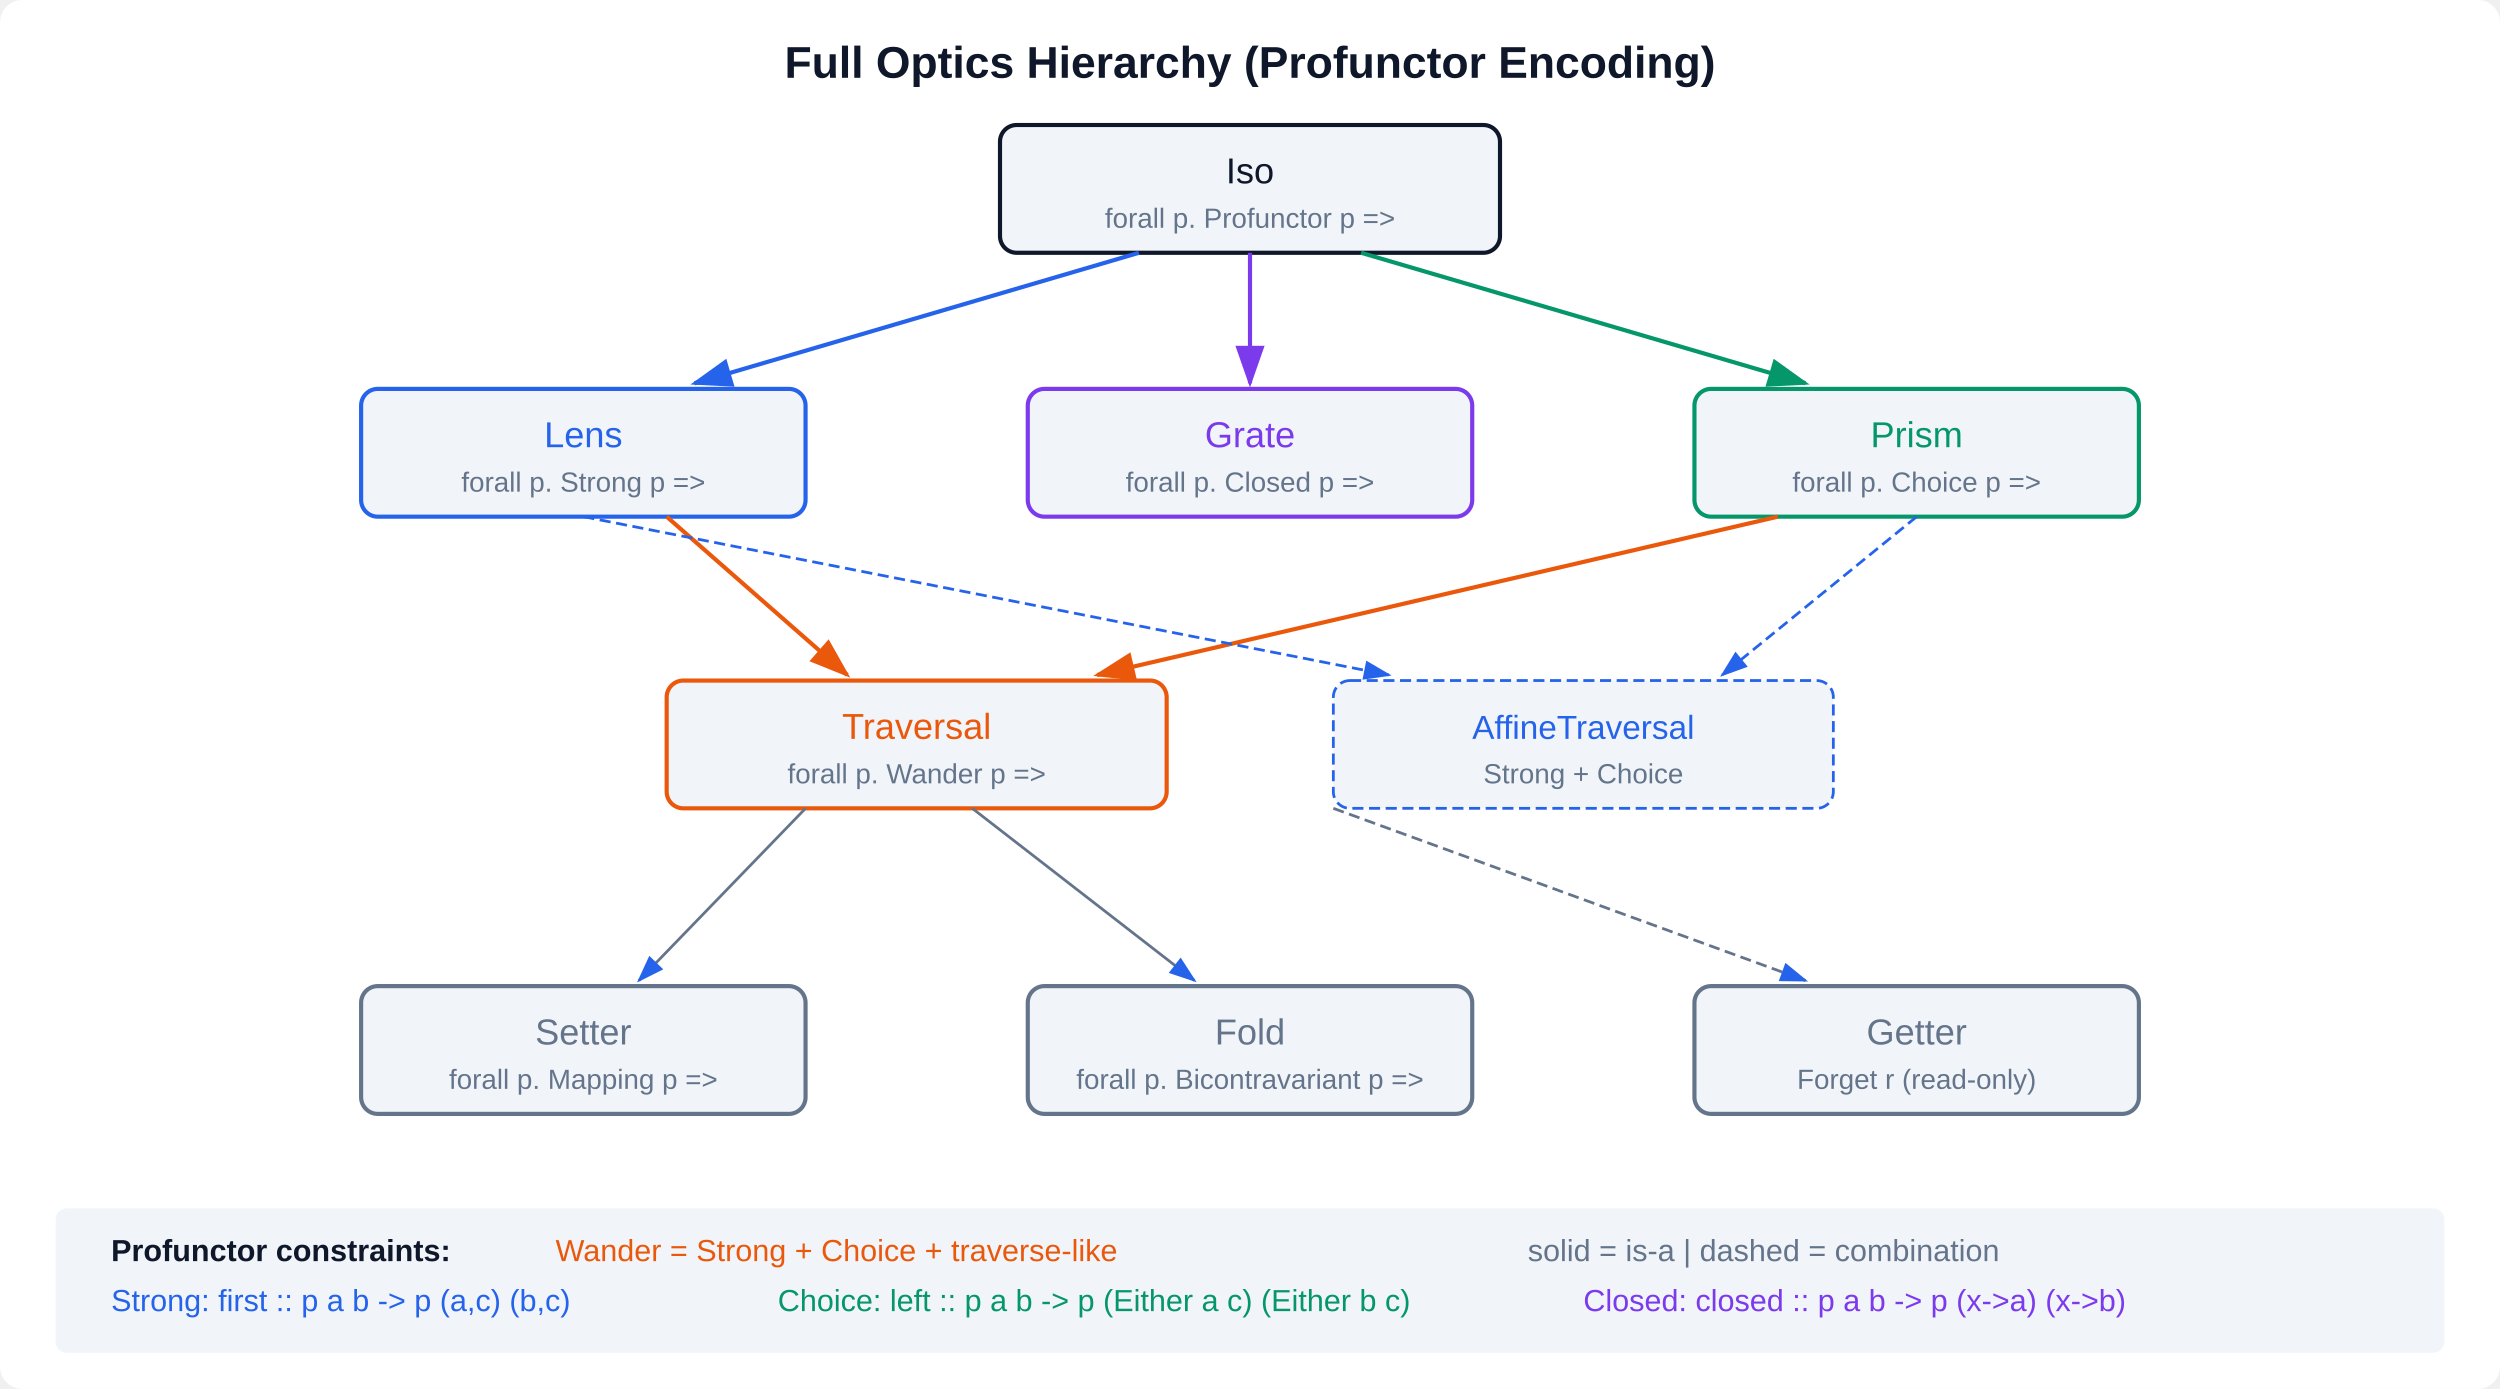
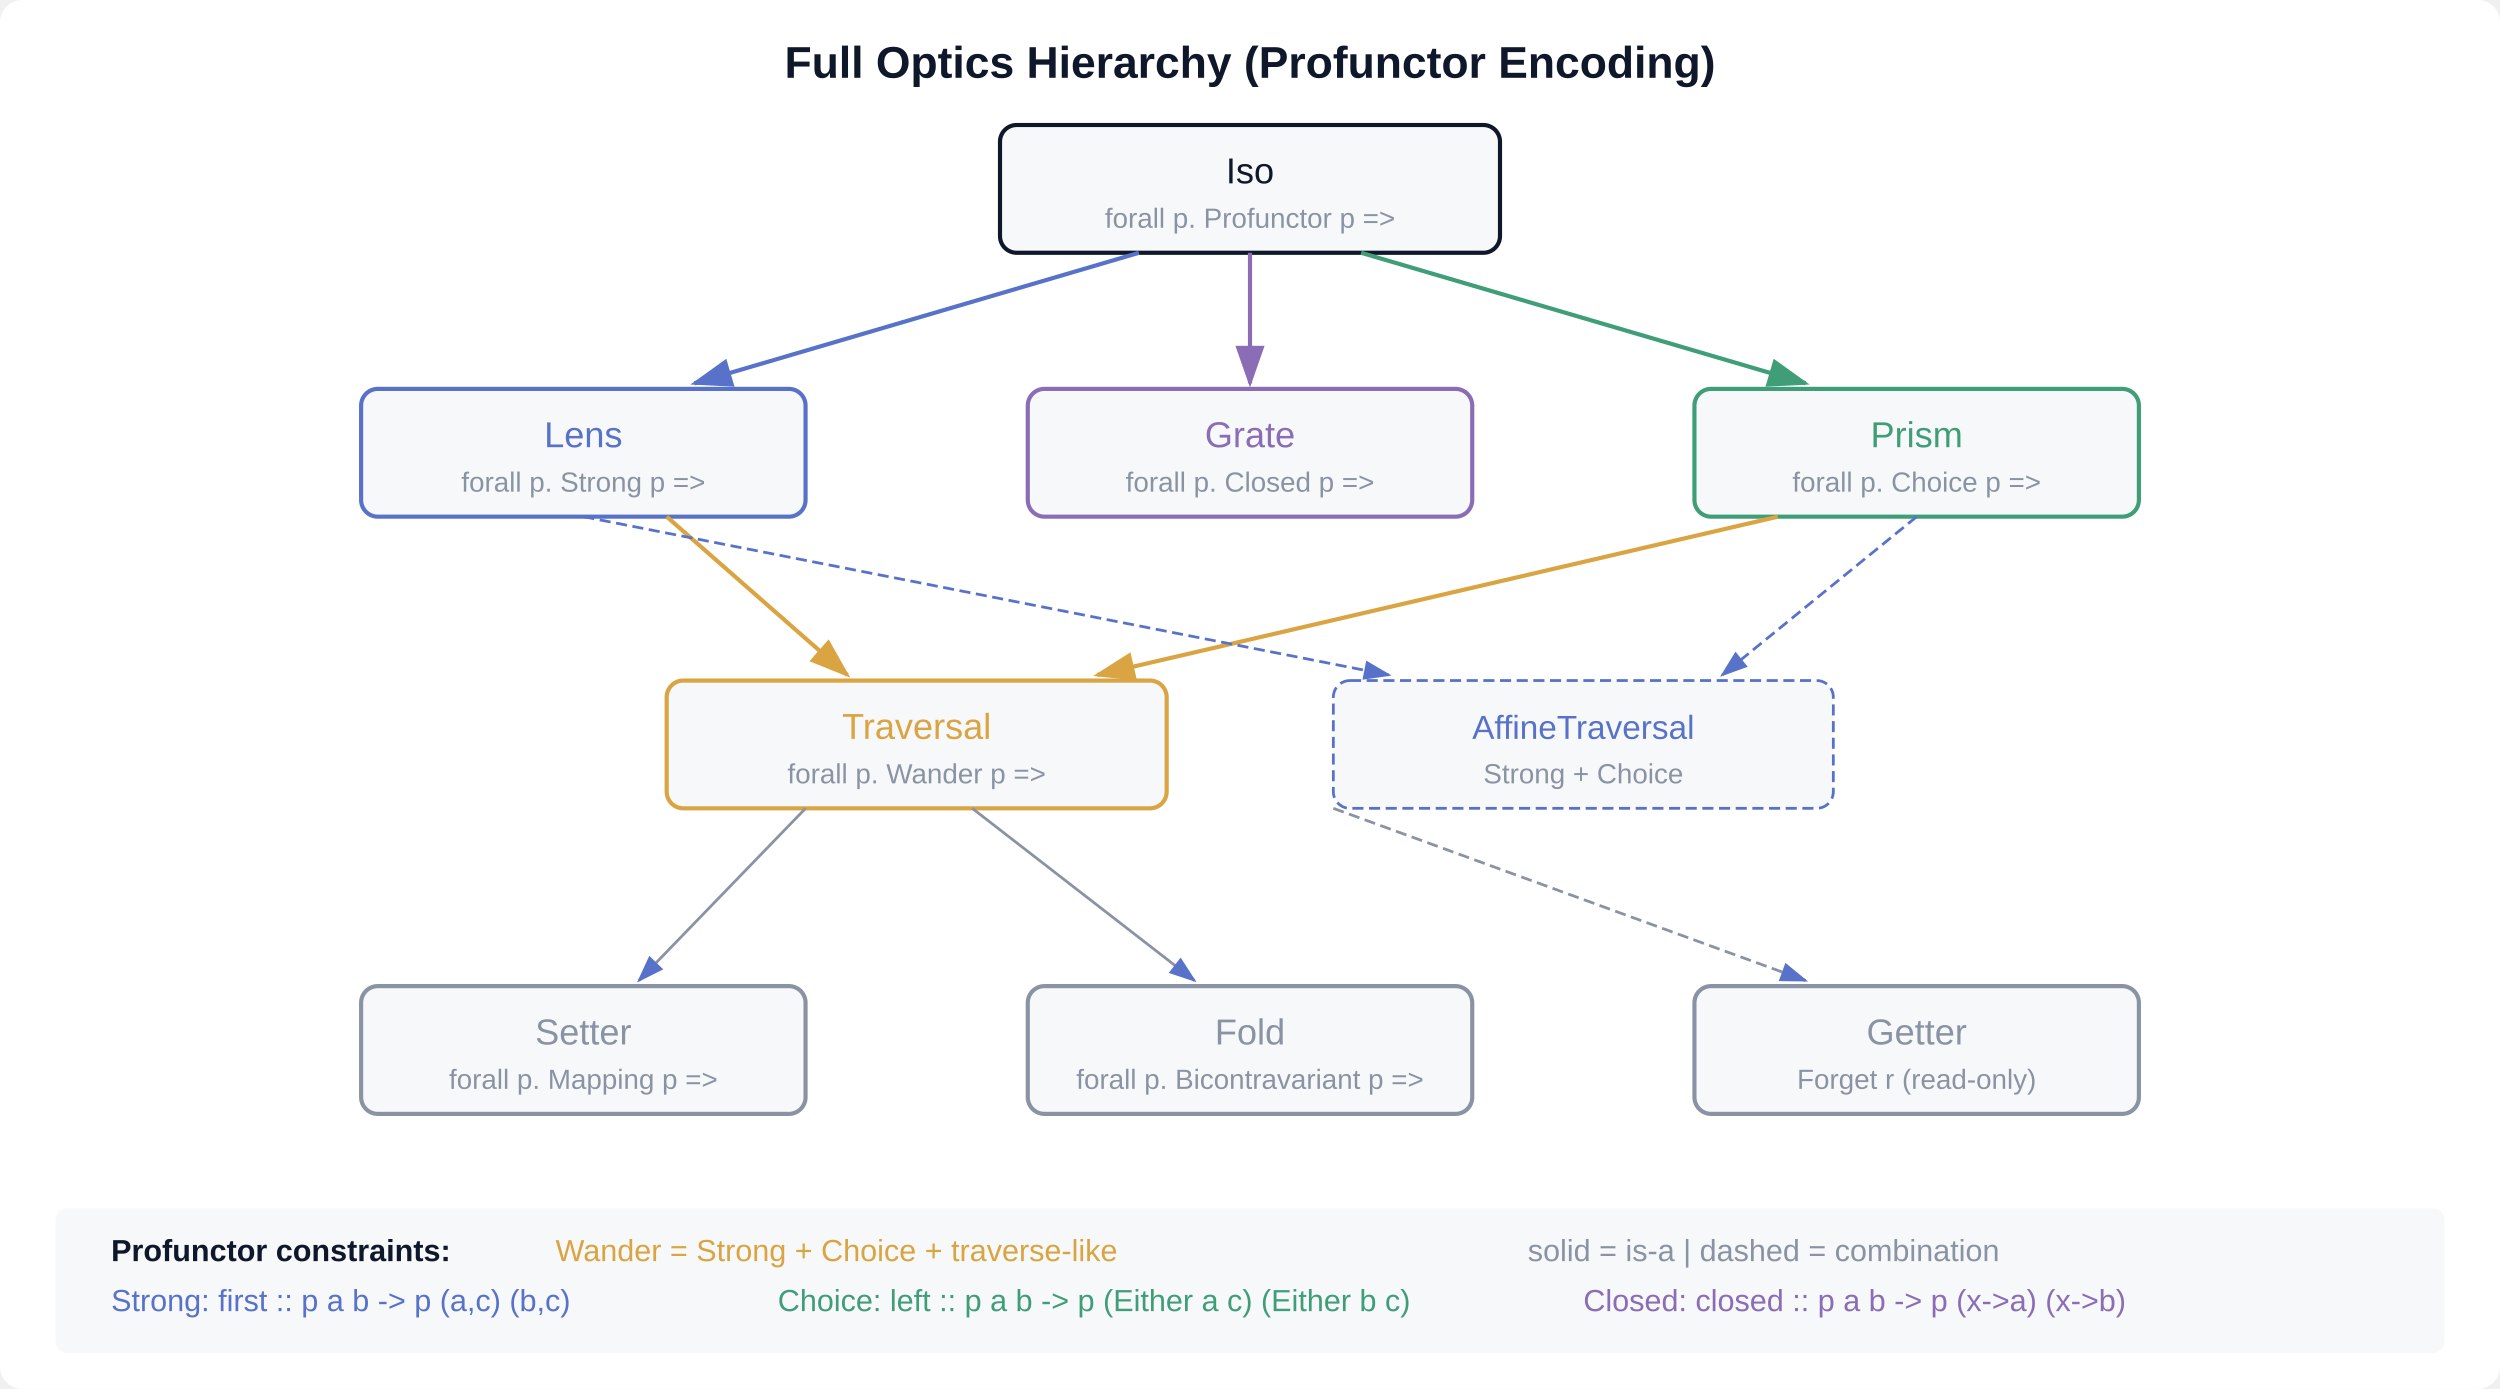
<svg xmlns="http://www.w3.org/2000/svg" width="900" height="500" viewBox="0 0 900 500" font-family="monospace,Arial,sans-serif">
  <rect width="900" height="500" fill="#ffffff" rx="8" />
  <defs>
    <marker id="ab" markerWidth="10" markerHeight="7" refX="9" refY="3.5" orient="auto">
-       <polygon points="0 0,10 3.5,0 7" fill="#2563eb" />
+       <polygon points="0 0,10 3.5,0 7" fill="#5872c9" />
    </marker>
    <marker id="ag" markerWidth="10" markerHeight="7" refX="9" refY="3.5" orient="auto">
-       <polygon points="0 0,10 3.5,0 7" fill="#059669" />
+       <polygon points="0 0,10 3.5,0 7" fill="#3f9d77" />
    </marker>
    <marker id="av" markerWidth="10" markerHeight="7" refX="9" refY="3.5" orient="auto">
-       <polygon points="0 0,10 3.5,0 7" fill="#7c3aed" />
+       <polygon points="0 0,10 3.5,0 7" fill="#8b6db5" />
    </marker>
    <marker id="ao" markerWidth="10" markerHeight="7" refX="9" refY="3.5" orient="auto">
-       <polygon points="0 0,10 3.5,0 7" fill="#ea580c" />
+       <polygon points="0 0,10 3.5,0 7" fill="#d9a441" />
    </marker>
  </defs>
  <text x="450" y="28" text-anchor="middle" font-size="16" font-weight="bold" fill="#0f172a">Full Optics Hierarchy (Profunctor Encoding)</text>
-   <rect x="360" y="45" width="180" height="46" fill="#f1f5f9" stroke="#0f172a" stroke-width="1.5" rx="6" />
+   <rect x="360" y="45" width="180" height="46" fill="#f7f8fa" stroke="#0f172a" stroke-width="1.5" rx="6" />
  <text x="450" y="66" text-anchor="middle" font-size="13" fill="#0f172a">Iso</text>
-   <text x="450" y="82" text-anchor="middle" font-size="10" fill="#64748b">forall p. Profunctor p =&gt;</text>
-   <rect x="130" y="140" width="160" height="46" fill="#f1f5f9" stroke="#2563eb" stroke-width="1.5" rx="6" />
-   <text x="210" y="161" text-anchor="middle" font-size="13" fill="#2563eb">Lens</text>
-   <text x="210" y="177" text-anchor="middle" font-size="10" fill="#64748b">forall p. Strong p =&gt;</text>
-   <rect x="610" y="140" width="160" height="46" fill="#f1f5f9" stroke="#059669" stroke-width="1.5" rx="6" />
-   <text x="690" y="161" text-anchor="middle" font-size="13" fill="#059669">Prism</text>
-   <text x="690" y="177" text-anchor="middle" font-size="10" fill="#64748b">forall p. Choice p =&gt;</text>
-   <rect x="370" y="140" width="160" height="46" fill="#f1f5f9" stroke="#7c3aed" stroke-width="1.5" rx="6" />
-   <text x="450" y="161" text-anchor="middle" font-size="13" fill="#7c3aed">Grate</text>
-   <text x="450" y="177" text-anchor="middle" font-size="10" fill="#64748b">forall p. Closed p =&gt;</text>
-   <line x1="410" y1="91" x2="250" y2="138" stroke="#2563eb" stroke-width="1.5" marker-end="url(#ab)" />
-   <line x1="450" y1="91" x2="450" y2="138" stroke="#7c3aed" stroke-width="1.5" marker-end="url(#av)" />
-   <line x1="490" y1="91" x2="650" y2="138" stroke="#059669" stroke-width="1.5" marker-end="url(#ag)" />
-   <rect x="240" y="245" width="180" height="46" fill="#f1f5f9" stroke="#ea580c" stroke-width="1.5" rx="6" />
-   <text x="330" y="266" text-anchor="middle" font-size="13" fill="#ea580c">Traversal</text>
-   <text x="330" y="282" text-anchor="middle" font-size="10" fill="#64748b">forall p. Wander p =&gt;</text>
-   <rect x="480" y="245" width="180" height="46" fill="#f1f5f9" stroke="#2563eb" stroke-width="1" rx="6" stroke-dasharray="4,2" />
-   <text x="570" y="266" text-anchor="middle" font-size="12" fill="#2563eb">AffineTraversal</text>
-   <text x="570" y="282" text-anchor="middle" font-size="10" fill="#64748b">Strong + Choice</text>
-   <line x1="240" y1="186" x2="305" y2="243" stroke="#ea580c" stroke-width="1.5" marker-end="url(#ao)" />
-   <line x1="640" y1="186" x2="395" y2="243" stroke="#ea580c" stroke-width="1.5" marker-end="url(#ao)" />
-   <line x1="210" y1="186" x2="500" y2="243" stroke="#2563eb" stroke-width="1" stroke-dasharray="4,2" marker-end="url(#ab)" />
-   <line x1="690" y1="186" x2="620" y2="243" stroke="#2563eb" stroke-width="1" stroke-dasharray="4,2" marker-end="url(#ab)" />
-   <rect x="130" y="355" width="160" height="46" fill="#f1f5f9" stroke="#64748b" stroke-width="1.5" rx="6" />
-   <text x="210" y="376" text-anchor="middle" font-size="13" fill="#64748b">Setter</text>
-   <text x="210" y="392" text-anchor="middle" font-size="10" fill="#64748b">forall p. Mapping p =&gt;</text>
-   <rect x="370" y="355" width="160" height="46" fill="#f1f5f9" stroke="#64748b" stroke-width="1.5" rx="6" />
-   <text x="450" y="376" text-anchor="middle" font-size="13" fill="#64748b">Fold</text>
-   <text x="450" y="392" text-anchor="middle" font-size="10" fill="#64748b">forall p. Bicontravariant p =&gt;</text>
-   <rect x="610" y="355" width="160" height="46" fill="#f1f5f9" stroke="#64748b" stroke-width="1.5" rx="6" />
-   <text x="690" y="376" text-anchor="middle" font-size="13" fill="#64748b">Getter</text>
-   <text x="690" y="392" text-anchor="middle" font-size="10" fill="#64748b">Forget r (read-only)</text>
-   <line x1="290" y1="291" x2="230" y2="353" stroke="#64748b" stroke-width="1" marker-end="url(#ab)" />
-   <line x1="350" y1="291" x2="430" y2="353" stroke="#64748b" stroke-width="1" marker-end="url(#ab)" />
-   <line x1="480" y1="291" x2="650" y2="353" stroke="#64748b" stroke-width="1" stroke-dasharray="4,2" marker-end="url(#ab)" />
-   <rect x="20" y="435" width="860" height="52" fill="#f1f5f9" rx="4" />
+   <text x="450" y="82" text-anchor="middle" font-size="10" fill="#8a93a3">forall p. Profunctor p =&gt;</text>
+   <rect x="130" y="140" width="160" height="46" fill="#f7f8fa" stroke="#5872c9" stroke-width="1.5" rx="6" />
+   <text x="210" y="161" text-anchor="middle" font-size="13" fill="#5872c9">Lens</text>
+   <text x="210" y="177" text-anchor="middle" font-size="10" fill="#8a93a3">forall p. Strong p =&gt;</text>
+   <rect x="610" y="140" width="160" height="46" fill="#f7f8fa" stroke="#3f9d77" stroke-width="1.5" rx="6" />
+   <text x="690" y="161" text-anchor="middle" font-size="13" fill="#3f9d77">Prism</text>
+   <text x="690" y="177" text-anchor="middle" font-size="10" fill="#8a93a3">forall p. Choice p =&gt;</text>
+   <rect x="370" y="140" width="160" height="46" fill="#f7f8fa" stroke="#8b6db5" stroke-width="1.5" rx="6" />
+   <text x="450" y="161" text-anchor="middle" font-size="13" fill="#8b6db5">Grate</text>
+   <text x="450" y="177" text-anchor="middle" font-size="10" fill="#8a93a3">forall p. Closed p =&gt;</text>
+   <line x1="410" y1="91" x2="250" y2="138" stroke="#5872c9" stroke-width="1.5" marker-end="url(#ab)" />
+   <line x1="450" y1="91" x2="450" y2="138" stroke="#8b6db5" stroke-width="1.5" marker-end="url(#av)" />
+   <line x1="490" y1="91" x2="650" y2="138" stroke="#3f9d77" stroke-width="1.5" marker-end="url(#ag)" />
+   <rect x="240" y="245" width="180" height="46" fill="#f7f8fa" stroke="#d9a441" stroke-width="1.5" rx="6" />
+   <text x="330" y="266" text-anchor="middle" font-size="13" fill="#d9a441">Traversal</text>
+   <text x="330" y="282" text-anchor="middle" font-size="10" fill="#8a93a3">forall p. Wander p =&gt;</text>
+   <rect x="480" y="245" width="180" height="46" fill="#f7f8fa" stroke="#5872c9" stroke-width="1" rx="6" stroke-dasharray="4,2" />
+   <text x="570" y="266" text-anchor="middle" font-size="12" fill="#5872c9">AffineTraversal</text>
+   <text x="570" y="282" text-anchor="middle" font-size="10" fill="#8a93a3">Strong + Choice</text>
+   <line x1="240" y1="186" x2="305" y2="243" stroke="#d9a441" stroke-width="1.5" marker-end="url(#ao)" />
+   <line x1="640" y1="186" x2="395" y2="243" stroke="#d9a441" stroke-width="1.5" marker-end="url(#ao)" />
+   <line x1="210" y1="186" x2="500" y2="243" stroke="#5872c9" stroke-width="1" stroke-dasharray="4,2" marker-end="url(#ab)" />
+   <line x1="690" y1="186" x2="620" y2="243" stroke="#5872c9" stroke-width="1" stroke-dasharray="4,2" marker-end="url(#ab)" />
+   <rect x="130" y="355" width="160" height="46" fill="#f7f8fa" stroke="#8a93a3" stroke-width="1.5" rx="6" />
+   <text x="210" y="376" text-anchor="middle" font-size="13" fill="#8a93a3">Setter</text>
+   <text x="210" y="392" text-anchor="middle" font-size="10" fill="#8a93a3">forall p. Mapping p =&gt;</text>
+   <rect x="370" y="355" width="160" height="46" fill="#f7f8fa" stroke="#8a93a3" stroke-width="1.5" rx="6" />
+   <text x="450" y="376" text-anchor="middle" font-size="13" fill="#8a93a3">Fold</text>
+   <text x="450" y="392" text-anchor="middle" font-size="10" fill="#8a93a3">forall p. Bicontravariant p =&gt;</text>
+   <rect x="610" y="355" width="160" height="46" fill="#f7f8fa" stroke="#8a93a3" stroke-width="1.5" rx="6" />
+   <text x="690" y="376" text-anchor="middle" font-size="13" fill="#8a93a3">Getter</text>
+   <text x="690" y="392" text-anchor="middle" font-size="10" fill="#8a93a3">Forget r (read-only)</text>
+   <line x1="290" y1="291" x2="230" y2="353" stroke="#8a93a3" stroke-width="1" marker-end="url(#ab)" />
+   <line x1="350" y1="291" x2="430" y2="353" stroke="#8a93a3" stroke-width="1" marker-end="url(#ab)" />
+   <line x1="480" y1="291" x2="650" y2="353" stroke="#8a93a3" stroke-width="1" stroke-dasharray="4,2" marker-end="url(#ab)" />
+   <rect x="20" y="435" width="860" height="52" fill="#f7f8fa" rx="4" />
  <text x="40" y="454" font-size="11" font-weight="bold" fill="#0f172a">Profunctor constraints:</text>
-   <text x="40" y="472" font-size="11" fill="#2563eb">Strong: first :: p a b -&gt; p (a,c) (b,c)</text>
-   <text x="280" y="472" font-size="11" fill="#059669">Choice: left :: p a b -&gt; p (Either a c) (Either b c)</text>
-   <text x="570" y="472" font-size="11" fill="#7c3aed">Closed: closed :: p a b -&gt; p (x-&gt;a) (x-&gt;b)</text>
-   <text x="200" y="454" font-size="11" fill="#ea580c">Wander = Strong + Choice + traverse-like</text>
-   <text x="550" y="454" font-size="11" fill="#64748b">solid = is-a  |  dashed = combination</text>
+   <text x="40" y="472" font-size="11" fill="#5872c9">Strong: first :: p a b -&gt; p (a,c) (b,c)</text>
+   <text x="280" y="472" font-size="11" fill="#3f9d77">Choice: left :: p a b -&gt; p (Either a c) (Either b c)</text>
+   <text x="570" y="472" font-size="11" fill="#8b6db5">Closed: closed :: p a b -&gt; p (x-&gt;a) (x-&gt;b)</text>
+   <text x="200" y="454" font-size="11" fill="#d9a441">Wander = Strong + Choice + traverse-like</text>
+   <text x="550" y="454" font-size="11" fill="#8a93a3">solid = is-a  |  dashed = combination</text>
</svg>
